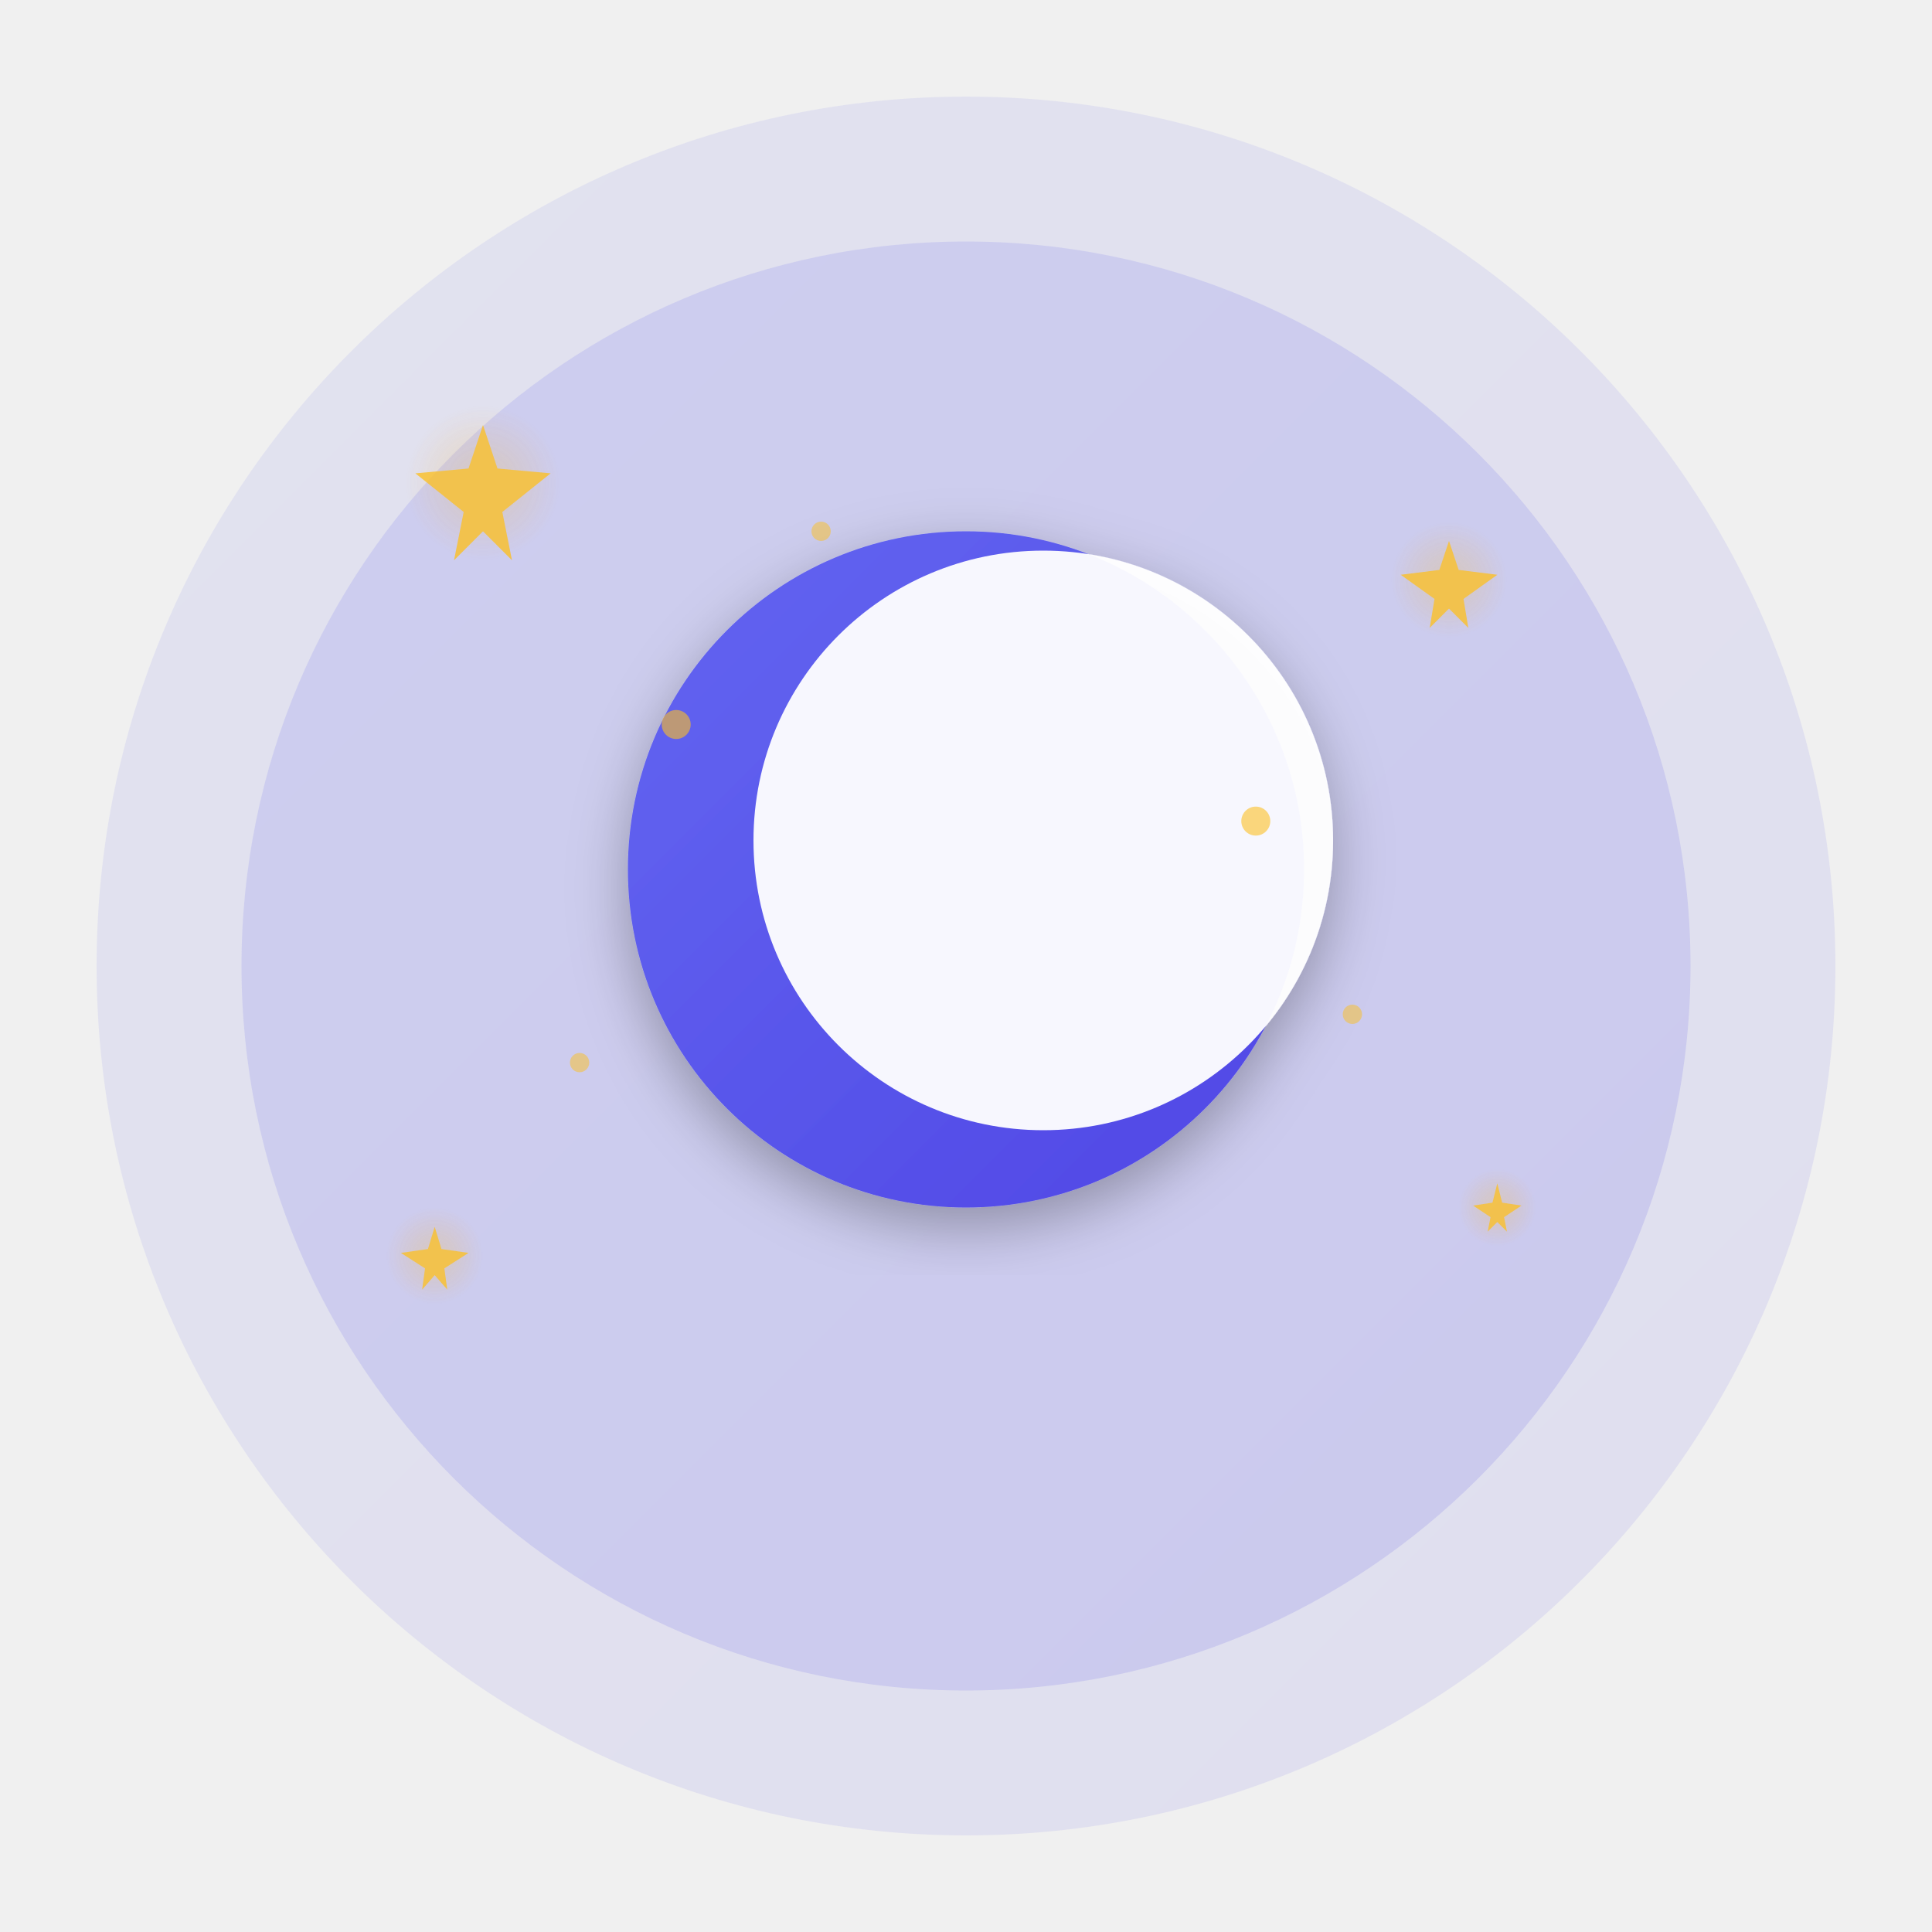
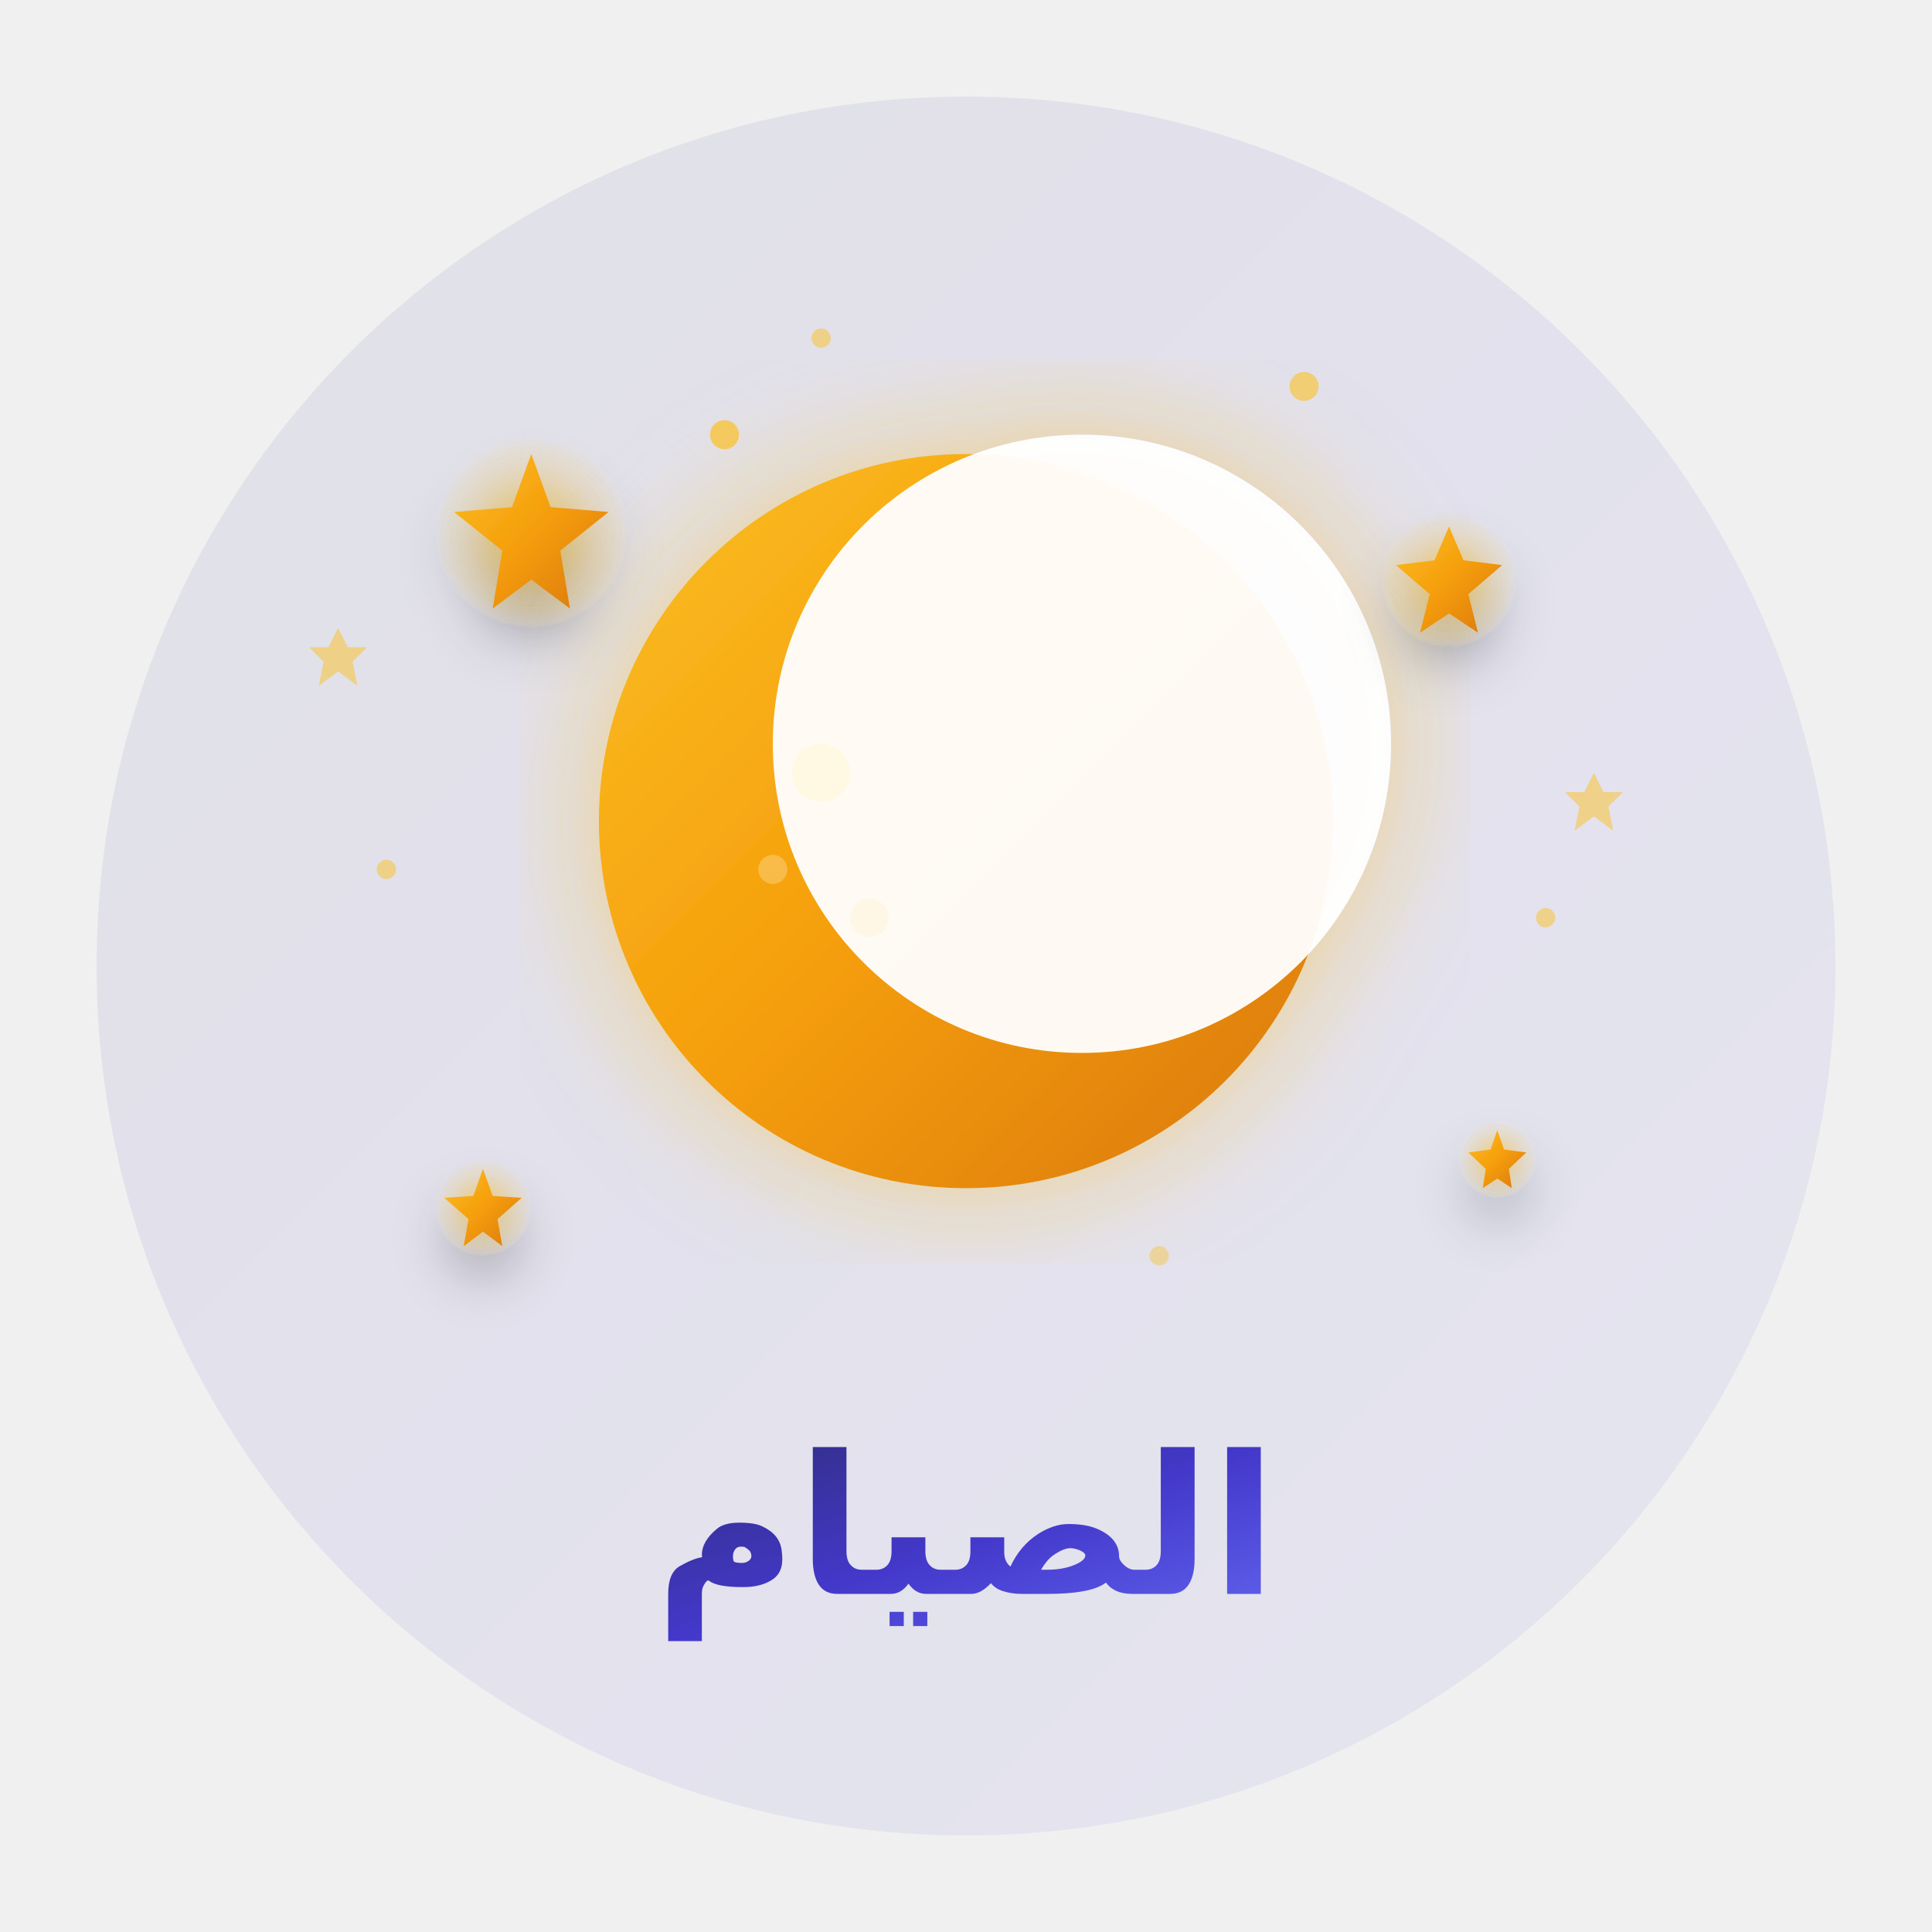
<svg xmlns="http://www.w3.org/2000/svg" viewBox="0 0 200 200">
  <defs>
    <linearGradient id="siyamGrad" x1="0%" y1="0%" x2="100%" y2="100%">
-       <stop offset="0%" style="stop-color:#6366f1;stop-opacity:1" />
-       <stop offset="100%" style="stop-color:#4f46e5;stop-opacity:1" />
+       <stop offset="0%" style="stop-color:#312e81;stop-opacity:1" />
+       <stop offset="50%" style="stop-color:#4338ca;stop-opacity:1" />
+       <stop offset="100%" style="stop-color:#6366f1;stop-opacity:1" />
    </linearGradient>
-     <filter id="shadowSiyam">
-       <feDropShadow dx="0" dy="2" stdDeviation="3" flood-opacity="0.3" />
+     <linearGradient id="moonGrad" x1="0%" y1="0%" x2="100%" y2="100%">
+       <stop offset="0%" style="stop-color:#fbbf24;stop-opacity:1" />
+       <stop offset="50%" style="stop-color:#f59e0b;stop-opacity:1" />
+       <stop offset="100%" style="stop-color:#d97706;stop-opacity:1" />
+     </linearGradient>
+     <filter id="moonGlow">
+       <feDropShadow dx="0" dy="0" stdDeviation="6" flood-color="#fbbf24" flood-opacity="0.5" />
+     </filter>
+     <filter id="shadow">
+       <feDropShadow dx="0" dy="3" stdDeviation="3" flood-opacity="0.4" />
    </filter>
    <radialGradient id="starGlow">
-       <stop offset="0%" style="stop-color:#fbbf24;stop-opacity:1" />
-       <stop offset="100%" style="stop-color:#f59e0b;stop-opacity:0" />
+       <stop offset="0%" style="stop-color:#fbbf24;stop-opacity:0.5" />
+       <stop offset="100%" style="stop-color:#fbbf24;stop-opacity:0" />
    </radialGradient>
  </defs>
-   <circle cx="100" cy="100" r="90" fill="url(#siyamGrad)" opacity="0.1" />
-   <circle cx="100" cy="100" r="75" fill="url(#siyamGrad)" opacity="0.15" />
-   <g transform="translate(100, 90)" filter="url(#shadowSiyam)">
-     <circle cx="0" cy="0" r="35" fill="url(#siyamGrad)" />
-     <circle cx="8" cy="-3" r="30" fill="#fff" opacity="0.95" />
+   <circle cx="100" cy="100" r="90" fill="url(#siyamGrad)" opacity="0.08" />
+   <g filter="url(#moonGlow)">
+     <g transform="translate(100, 85)">
+       <circle cx="0" cy="0" r="38" fill="url(#moonGrad)" />
+       <circle cx="12" cy="-8" r="32" fill="white" opacity="0.95" />
+       <circle cx="-15" cy="-5" r="3" fill="#fef3c7" opacity="0.4" />
+       <circle cx="-10" cy="10" r="2" fill="#fef3c7" opacity="0.3" />
+       <circle cx="-20" cy="5" r="1.5" fill="#fef3c7" opacity="0.3" />
+     </g>
  </g>
-   <g opacity="0.8">
-     <g transform="translate(50, 50)">
-       <circle cx="0" cy="0" r="8" fill="url(#starGlow)" opacity="0.3" />
-       <path d="M 0 -6 L 1.5 -1.5 L 7 -1 L 2 3 L 3 8 L 0 5 L -3 8 L -2 3 L -7 -1 L -1.5 -1.5 Z" fill="#fbbf24" />
+   <g filter="url(#shadow)">
+     <g transform="translate(55, 55)">
+       <circle cx="0" cy="0" r="10" fill="url(#starGlow)" />
+       <path d="M 0 -8 L 2 -2.5 L 8 -2 L 3 2 L 4 8 L 0 5 L -4 8 L -3 2 L -8 -2 L -2 -2.5 Z" fill="url(#moonGrad)" />
    </g>
    <g transform="translate(150, 60)">
-       <circle cx="0" cy="0" r="6" fill="url(#starGlow)" opacity="0.3" />
-       <path d="M 0 -4 L 1 -1 L 5 -0.5 L 1.5 2 L 2 5 L 0 3 L -2 5 L -1.5 2 L -5 -0.5 L -1 -1 Z" fill="#fbbf24" />
+       <circle cx="0" cy="0" r="7" fill="url(#starGlow)" />
+       <path d="M 0 -5.5 L 1.5 -2 L 5.5 -1.5 L 2 1.5 L 3 5.5 L 0 3.5 L -3 5.5 L -2 1.5 L -5.5 -1.5 L -1.5 -2 Z" fill="url(#moonGrad)" />
    </g>
-     <g transform="translate(45, 130)">
-       <circle cx="0" cy="0" r="5" fill="url(#starGlow)" opacity="0.3" />
-       <path d="M 0 -3 L 0.7 -0.7 L 3.5 -0.3 L 1 1.3 L 1.3 3.5 L 0 2 L -1.3 3.5 L -1 1.3 L -3.5 -0.3 L -0.7 -0.7 Z" fill="#fbbf24" />
+     <g transform="translate(50, 125)">
+       <circle cx="0" cy="0" r="5" fill="url(#starGlow)" />
+       <path d="M 0 -4 L 1 -1.2 L 4 -1 L 1.5 1.2 L 2 4 L 0 2.5 L -2 4 L -1.5 1.2 L -4 -1 L -1 -1.2 Z" fill="url(#moonGrad)" />
    </g>
-     <g transform="translate(155, 125)">
-       <circle cx="0" cy="0" r="4" fill="url(#starGlow)" opacity="0.3" />
-       <path d="M 0 -2.5 L 0.5 -0.5 L 2.5 -0.2 L 0.7 1 L 1 2.5 L 0 1.5 L -1 2.5 L -0.7 1 L -2.5 -0.2 L -0.5 -0.5 Z" fill="#fbbf24" />
+     <g transform="translate(155, 120)">
+       <circle cx="0" cy="0" r="4" fill="url(#starGlow)" />
+       <path d="M 0 -3 L 0.7 -1 L 3 -0.7 L 1.2 1 L 1.5 3 L 0 2 L -1.5 3 L -1.2 1 L -3 -0.7 L -0.7 -1 Z" fill="url(#moonGrad)" />
    </g>
  </g>
-   <circle cx="70" cy="75" r="1.5" fill="#fbbf24" opacity="0.6" />
-   <circle cx="130" cy="85" r="1.5" fill="#fbbf24" opacity="0.6" />
-   <circle cx="60" cy="110" r="1" fill="#fbbf24" opacity="0.5" />
-   <circle cx="140" cy="105" r="1" fill="#fbbf24" opacity="0.5" />
-   <circle cx="85" cy="55" r="1" fill="#fbbf24" opacity="0.5" />
+   <circle cx="75" cy="45" r="1.5" fill="#fbbf24" opacity="0.7" />
+   <circle cx="135" cy="40" r="1.5" fill="#fbbf24" opacity="0.6" />
+   <circle cx="40" cy="90" r="1" fill="#fbbf24" opacity="0.5" />
+   <circle cx="160" cy="95" r="1" fill="#fbbf24" opacity="0.5" />
+   <circle cx="85" cy="35" r="1" fill="#fbbf24" opacity="0.5" />
+   <circle cx="120" cy="130" r="1" fill="#fbbf24" opacity="0.4" />
+   <text x="100" y="165" font-family="Arial, sans-serif" font-size="20" font-weight="600" fill="url(#siyamGrad)" text-anchor="middle">الصيام</text>
+   <g opacity="0.5">
+     <path d="M 35 65 L 36 67 L 38 67 L 36.5 68.5 L 37 71 L 35 69.5 L 33 71 L 33.5 68.5 L 32 67 L 34 67 Z" fill="#fbbf24" />
+     <path d="M 165 80 L 166 82 L 168 82 L 166.5 83.5 L 167 86 L 165 84.5 L 163 86 L 163.5 83.5 L 162 82 L 164 82 Z" fill="#fbbf24" />
+   </g>
</svg>
